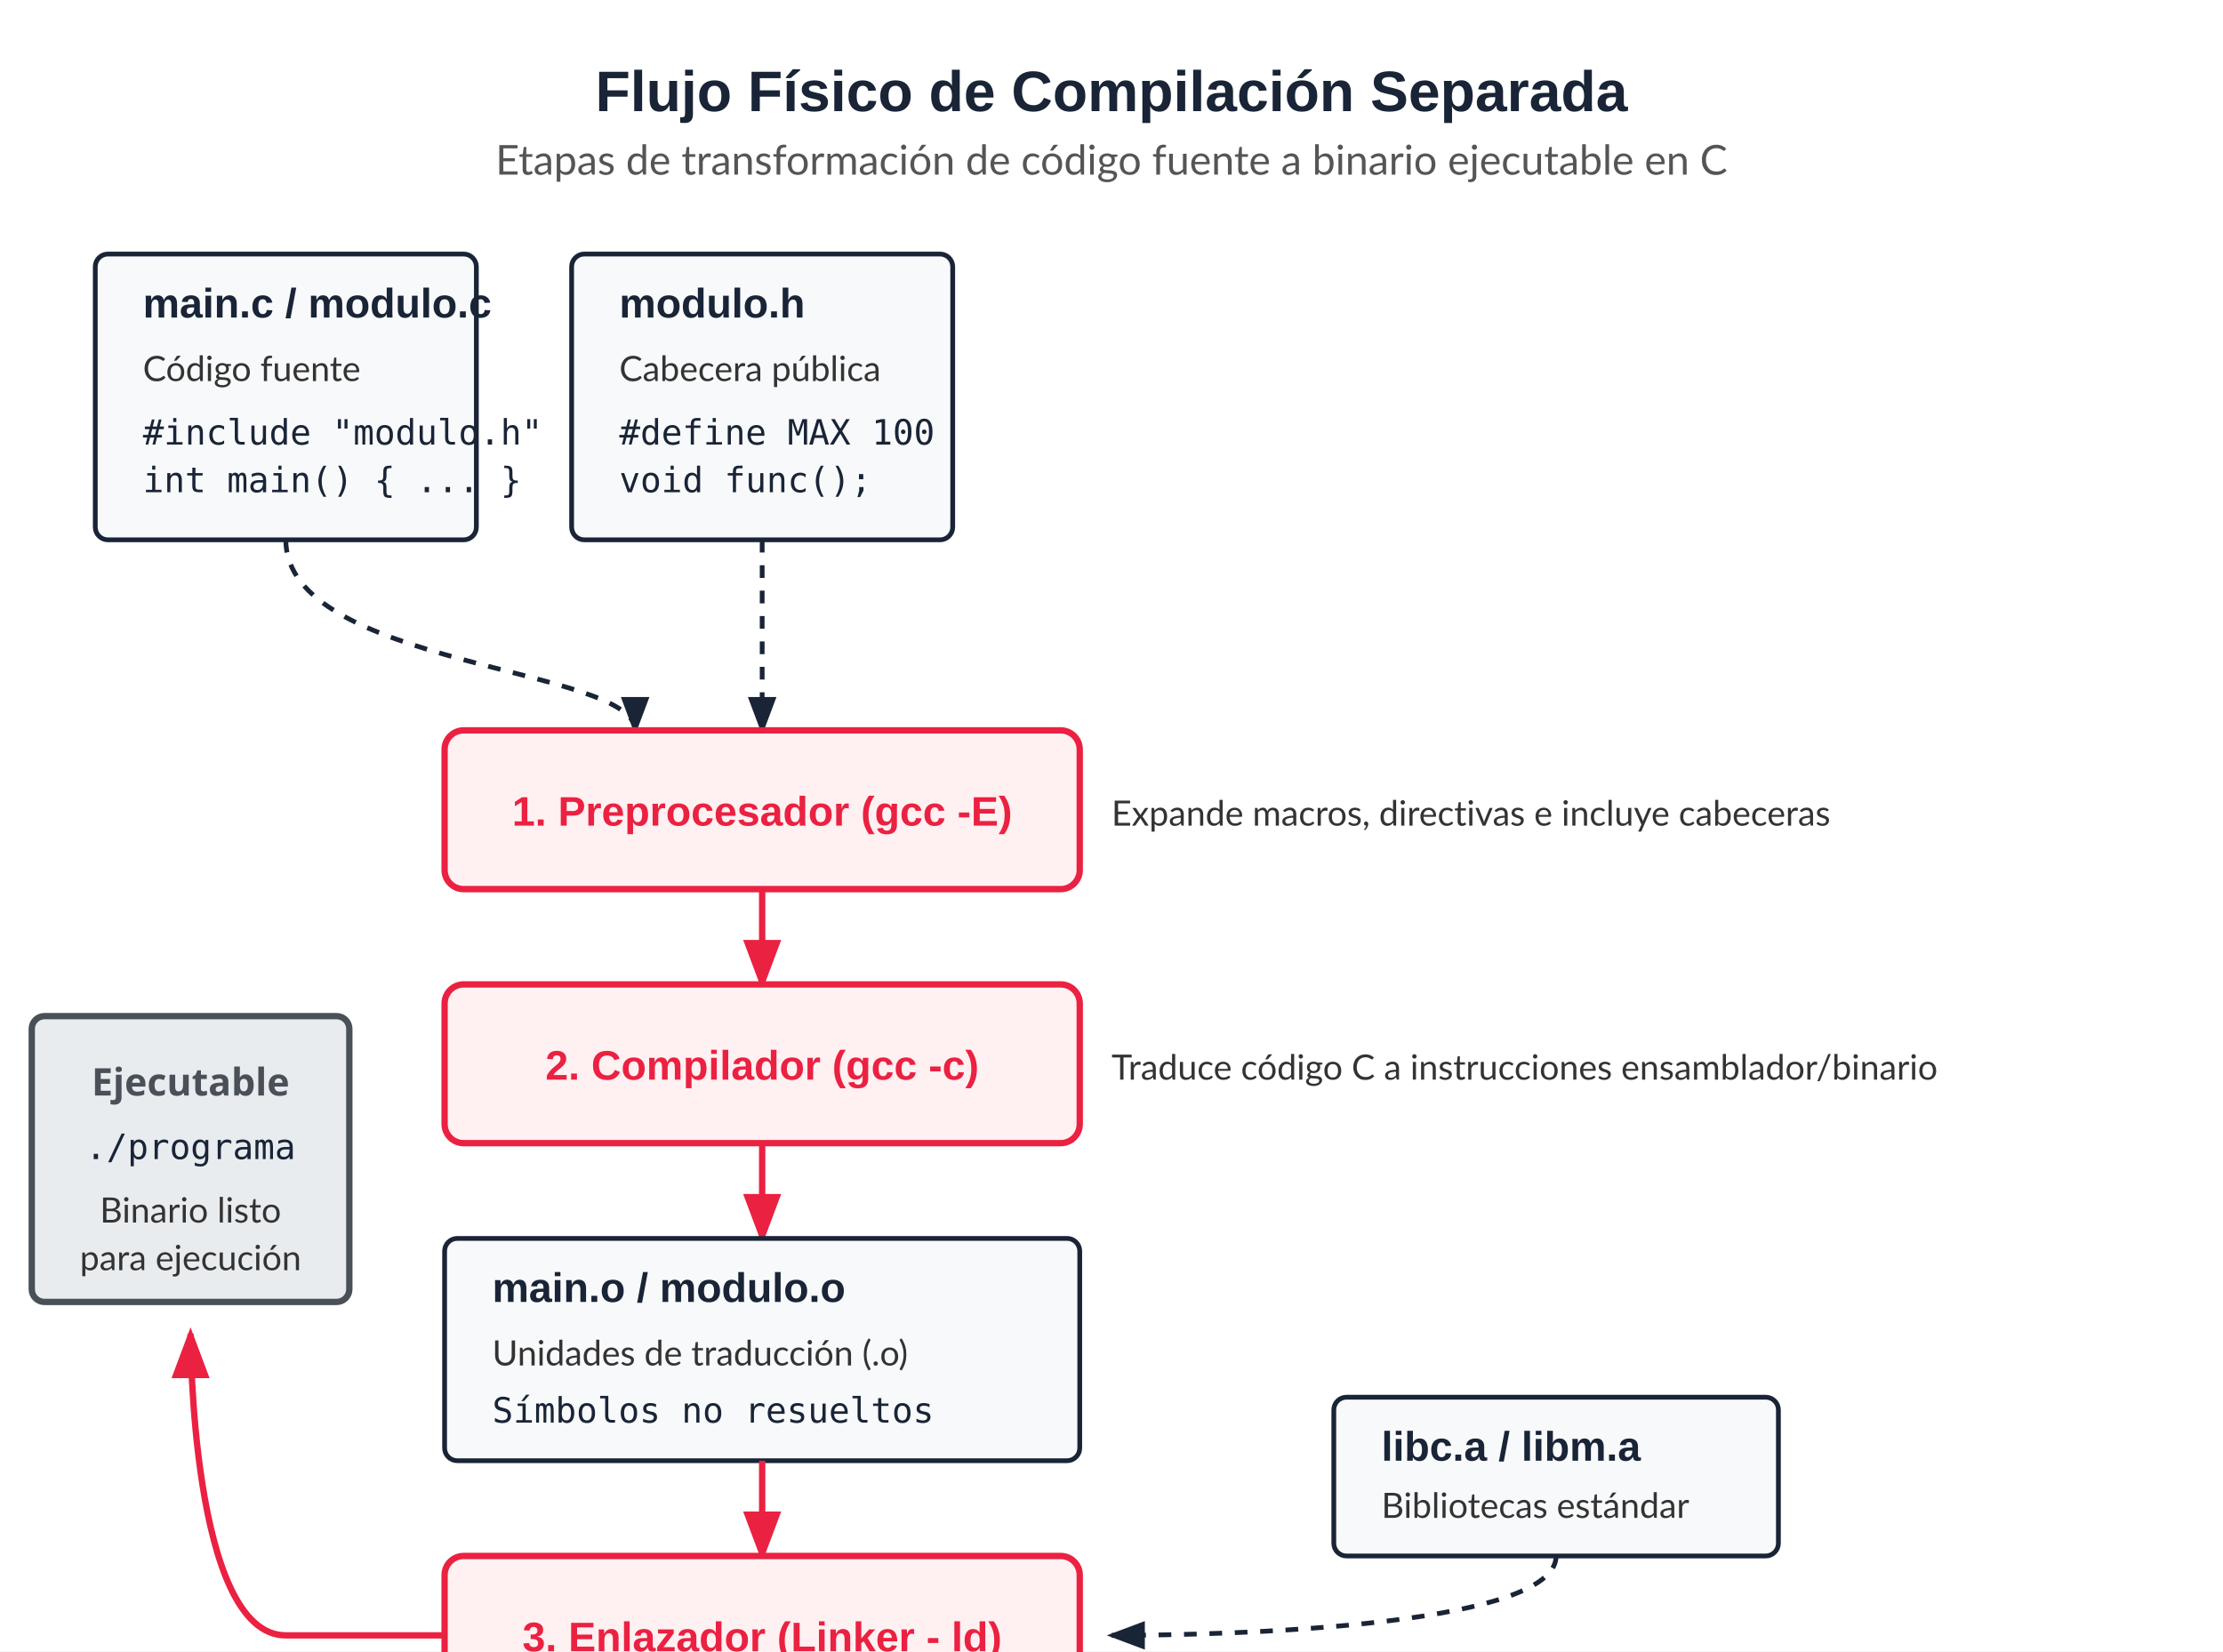
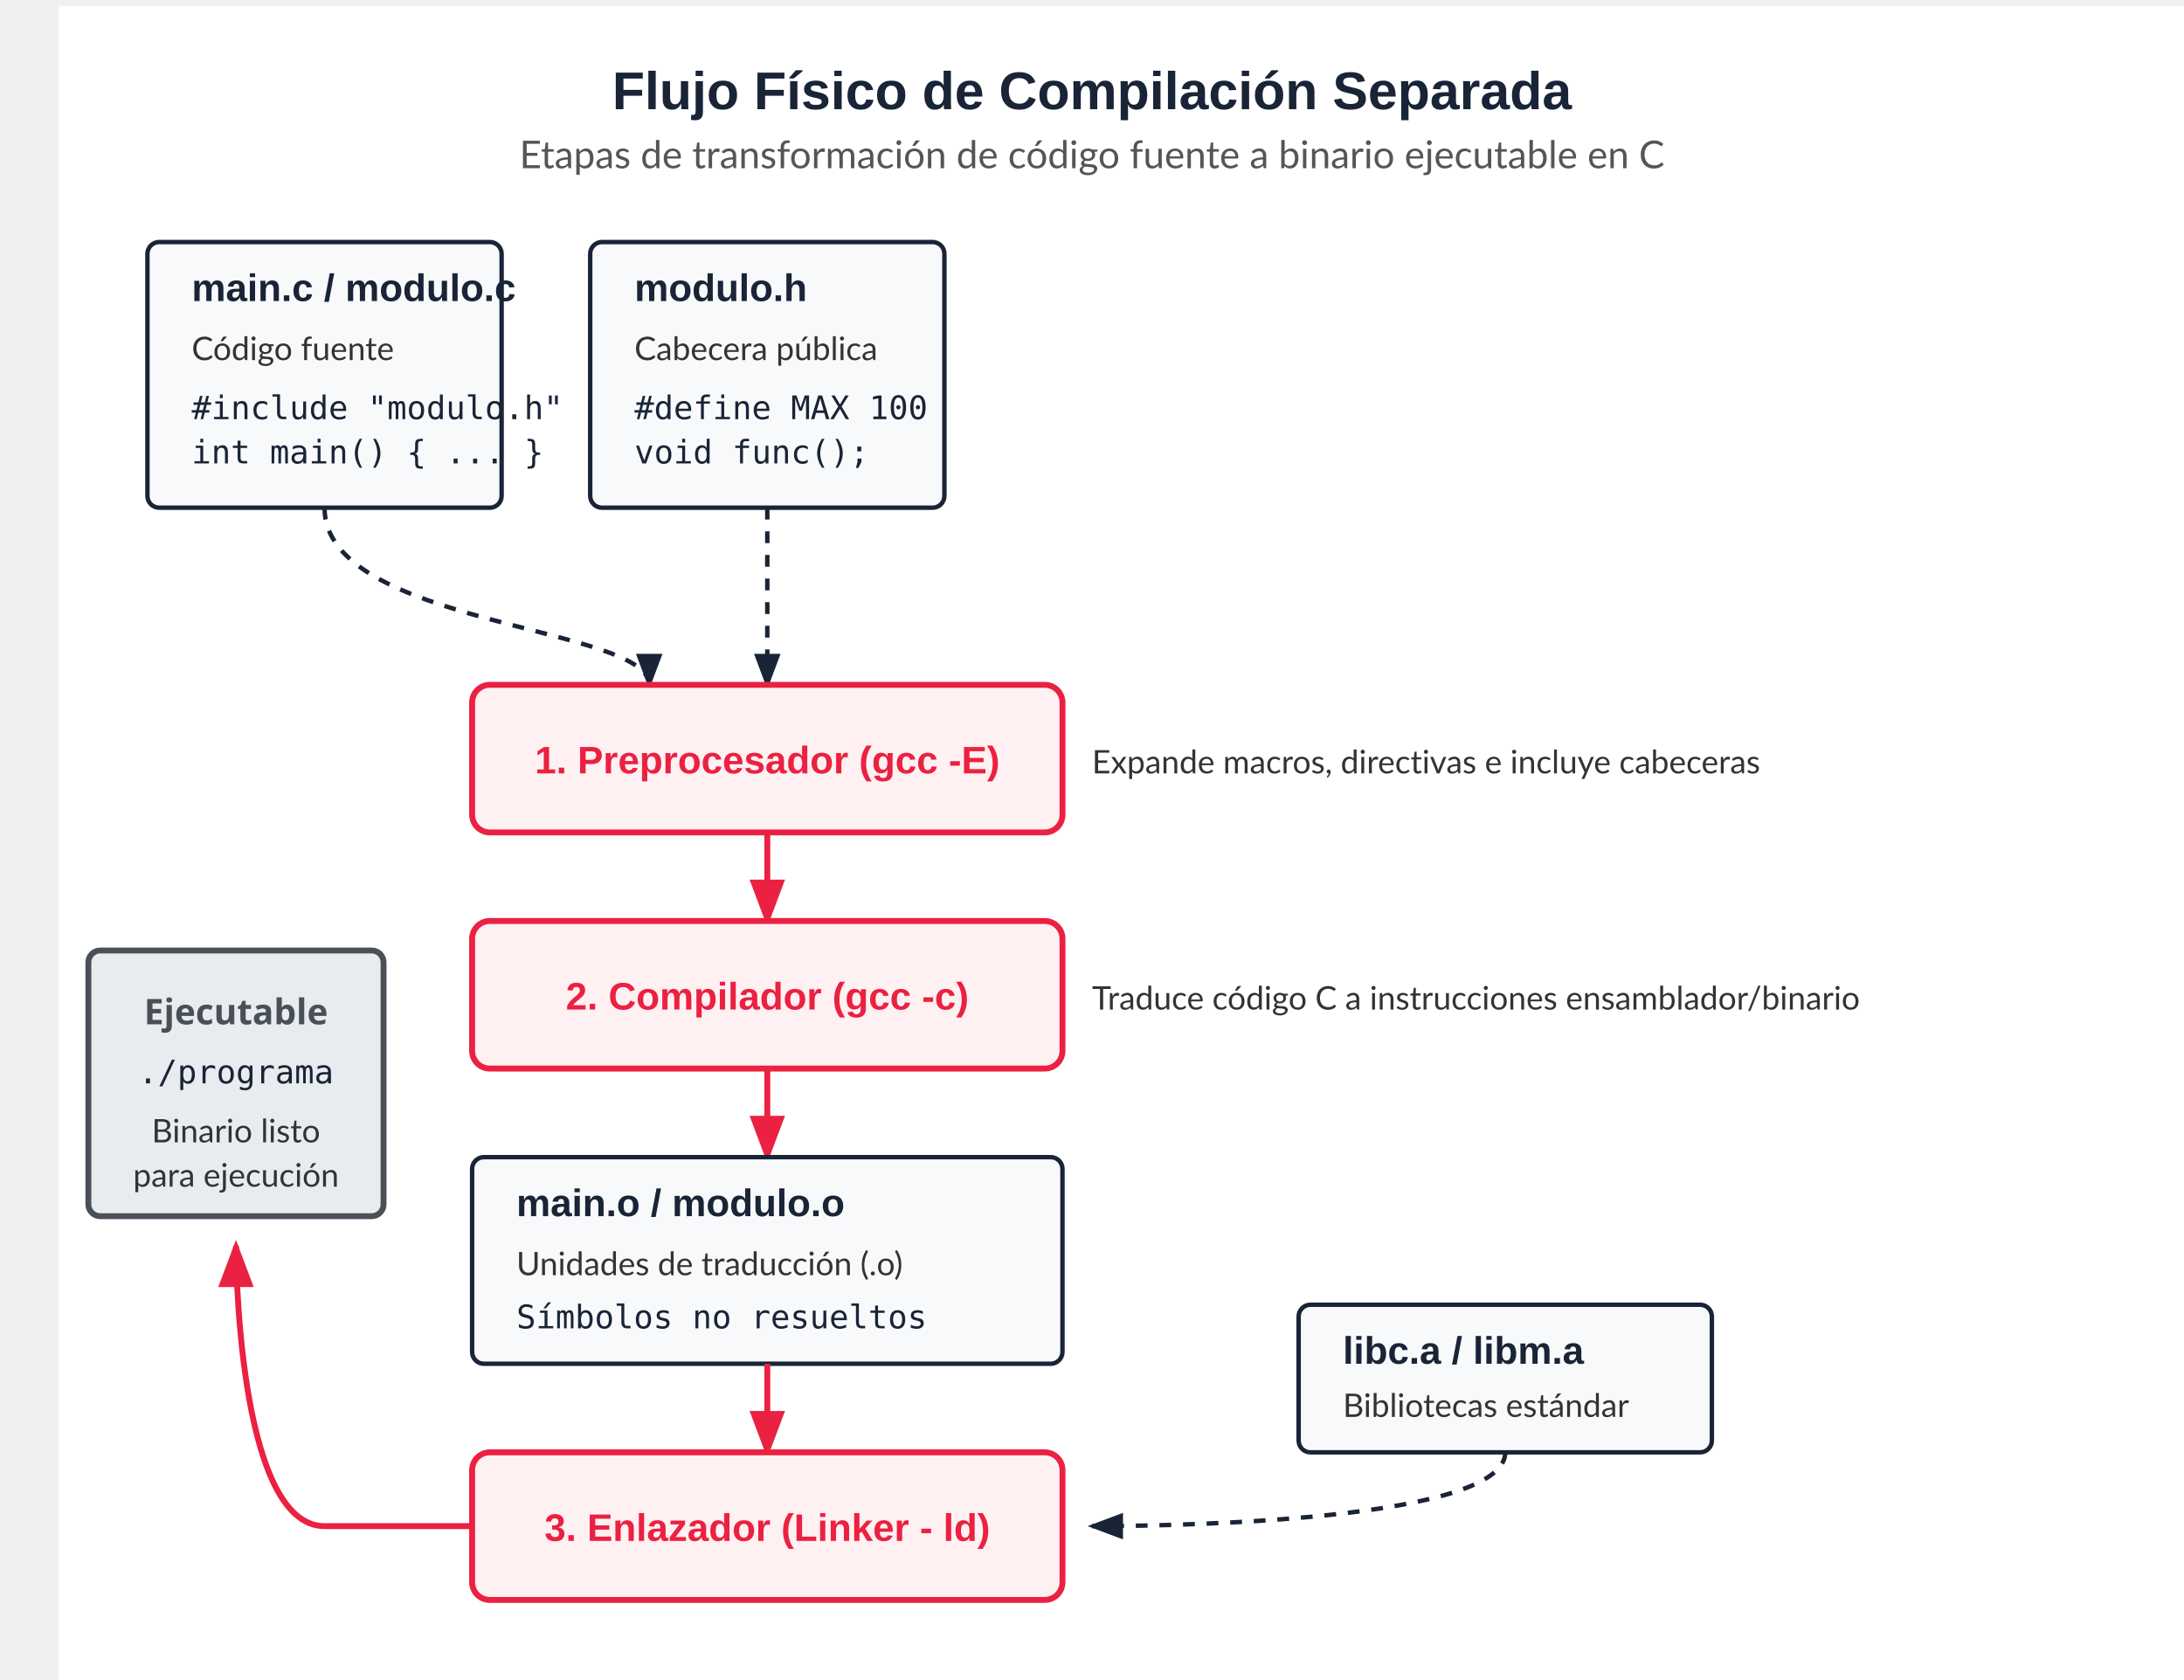
- <svg xmlns="http://www.w3.org/2000/svg" width="700" height="520" viewBox="0 0 700 520">
-   <defs>
-     <style>
+ <svg xmlns="http://www.w3.org/2000/svg" width="739.878" height="568.979" viewBox="0 0 739.878 568.979" version="1.1" id="svg25">
+   <defs id="defs2">
+     <style id="style1">
      .title { font-family: 'Fabrikat', Arial, sans-serif; font-size: 18px; font-weight: bold; fill: #192437; text-anchor: middle; }
      .subtitle { font-family: 'Lato', Arial, sans-serif; font-size: 13px; fill: #555; text-anchor: middle; }
      .box-file { fill: #f8f9fa; stroke: #192437; stroke-width: 1.5; rx: 4; }
      .box-process { fill: #fff0f2; stroke: #eb2141; stroke-width: 2; rx: 6; }
      .text-title { font-family: 'Fabrikat', Arial, sans-serif; font-size: 13px; font-weight: bold; fill: #192437; }
      .text-process { font-family: 'Fabrikat', Arial, sans-serif; font-size: 13px; font-weight: bold; fill: #eb2141; text-anchor: middle; }
      .text-body { font-family: 'Lato', Arial, sans-serif; font-size: 11px; fill: #333; }
      .text-code { font-family: 'Share Tech Mono', monospace; font-size: 11px; fill: #192437; }
      .arrow { fill: none; stroke: #eb2141; stroke-width: 2; marker-end: url(#arrowhead); }
      .arrow-dashed { fill: none; stroke: #192437; stroke-width: 1.5; stroke-dasharray: 4,4; marker-end: url(#arrowhead-blue); }
    </style>
    <marker id="arrowhead" markerWidth="8" markerHeight="8" refX="7" refY="3" orient="auto">
-       <polygon points="0 0, 8 3, 0 6" fill="#eb2141" />
+       <polygon points="8,3 0,6 0,0 " fill="#eb2141" id="polygon1" />
    </marker>
    <marker id="arrowhead-blue" markerWidth="8" markerHeight="8" refX="7" refY="3" orient="auto">
-       <polygon points="0 0, 8 3, 0 6" fill="#192437" />
+       <polygon points="8,3 0,6 0,0 " fill="#192437" id="polygon2" />
    </marker>
  </defs>
-   <rect width="100%" height="100%" fill="#ffffff" />
-   <text x="350" y="35" class="title">Flujo Físico de Compilación Separada</text>
-   <text x="350" y="55" class="subtitle">Etapas de transformación de código fuente a binario ejecutable en C</text>
-   <g transform="translate(30, 80)">
-     <rect width="120" height="90" class="box-file" />
-     <text x="15" y="20" class="text-title">main.c / modulo.c</text>
-     <text x="15" y="40" class="text-body">Código fuente</text>
-     <text x="15" y="60" class="text-code">#include "modulo.h"</text>
-     <text x="15" y="75" class="text-code">int main() { ... }</text>
+   <rect width="100%" height="100%" fill="#ffffff" id="rect2" x="19.939" y="1.989" />
+   <text x="369.939" y="36.989" class="title" id="text2">Flujo Físico de Compilación Separada</text>
+   <text x="369.939" y="56.989" class="subtitle" id="text3">Etapas de transformación de código fuente a binario ejecutable en C</text>
+   <g transform="translate(49.93901,81.9894)" id="g7">
+     <rect width="120" height="90" class="box-file" id="rect3" x="0" y="0" />
+     <text x="15" y="20" class="text-title" id="text4">main.c / modulo.c</text>
+     <text x="15" y="40" class="text-body" id="text5">Código fuente</text>
+     <text x="15" y="60" class="text-code" id="text6">#include "modulo.h"</text>
+     <text x="15" y="75" class="text-code" id="text7">int main() { ... }</text>
  </g>
-   <g transform="translate(180, 80)">
-     <rect width="120" height="90" class="box-file" />
-     <text x="15" y="20" class="text-title">modulo.h</text>
-     <text x="15" y="40" class="text-body">Cabecera pública</text>
-     <text x="15" y="60" class="text-code">#define MAX 100</text>
-     <text x="15" y="75" class="text-code">void func();</text>
+   <g transform="translate(199.939,81.9894)" id="g11">
+     <rect width="120" height="90" class="box-file" id="rect7" x="0" y="0" />
+     <text x="15" y="20" class="text-title" id="text8">modulo.h</text>
+     <text x="15" y="40" class="text-body" id="text9">Cabecera pública</text>
+     <text x="15" y="60" class="text-code" id="text10">#define MAX 100</text>
+     <text x="15" y="75" class="text-code" id="text11">void func();</text>
  </g>
-   <path d="M 90,170 C 90,210 200,210 200,230" class="arrow-dashed" />
-   <path d="M 240,170 C 240,210 240,210 240,230" class="arrow-dashed" />
-   <g transform="translate(140, 230)">
-     <rect width="200" height="50" class="box-process" />
-     <text x="100" y="30" class="text-process">1. Preprocesador (gcc -E)</text>
+   <path d="m 109.939,171.989 c 0,40 110,40 110,60" class="arrow-dashed" id="path11" />
+   <path d="m 259.939,171.989 c 0,40 0,40 0,60" class="arrow-dashed" id="path12" />
+   <g transform="translate(159.939,231.9894)" id="g12">
+     <rect width="200" height="50" class="box-process" id="rect12" x="0" y="0" />
+     <text x="100" y="30" class="text-process" id="text12">1. Preprocesador (gcc -E)</text>
  </g>
-   <text x="350" y="260" class="text-body">Expande macros, directivas e incluye cabeceras</text>
-   <path d="M 240,280 L 240,310" class="arrow" />
-   <g transform="translate(140, 310)">
-     <rect width="200" height="50" class="box-process" />
-     <text x="100" y="30" class="text-process">2. Compilador (gcc -c)</text>
+   <text x="369.939" y="261.989" class="text-body" id="text13">Expande macros, directivas e incluye cabeceras</text>
+   <path d="m 259.939,281.989 v 30" class="arrow" id="path13" />
+   <g transform="translate(159.939,311.9894)" id="g14">
+     <rect width="200" height="50" class="box-process" id="rect13" x="0" y="0" />
+     <text x="100" y="30" class="text-process" id="text14">2. Compilador (gcc -c)</text>
  </g>
-   <text x="350" y="340" class="text-body">Traduce código C a instrucciones ensamblador/binario</text>
-   <path d="M 240,360 L 240,390" class="arrow" />
-   <g transform="translate(140, 390)">
-     <rect width="200" height="70" class="box-file" />
-     <text x="15" y="20" class="text-title">main.o / modulo.o</text>
-     <text x="15" y="40" class="text-body"> Unidades de traducción (.o)</text>
-     <text x="15" y="58" class="text-code">Símbolos no resueltos</text>
+   <text x="369.939" y="341.989" class="text-body" id="text15">Traduce código C a instrucciones ensamblador/binario</text>
+   <path d="m 259.939,361.989 v 30" class="arrow" id="path15" />
+   <g transform="translate(159.939,391.9894)" id="g18">
+     <rect width="200" height="70" class="box-file" id="rect15" x="0" y="0" />
+     <text x="15" y="20" class="text-title" id="text16">main.o / modulo.o</text>
+     <text x="15" y="40" class="text-body" id="text17">Unidades de traducción (.o)</text>
+     <text x="15" y="58" class="text-code" id="text18">Símbolos no resueltos</text>
  </g>
-   <path d="M 240,460 L 240,490" class="arrow" />
-   <g transform="translate(140, 490)">
-     <rect width="200" height="50" class="box-process" />
-     <text x="100" y="30" class="text-process">3. Enlazador (Linker - ld)</text>
+   <path d="m 259.939,461.989 v 30" class="arrow" id="path18" />
+   <g transform="translate(159.939,491.9894)" id="g19">
+     <rect width="200" height="50" class="box-process" id="rect18" x="0" y="0" />
+     <text x="100" y="30" class="text-process" id="text19">3. Enlazador (Linker - ld)</text>
  </g>
-   <g transform="translate(420, 440)">
-     <rect width="140" height="50" class="box-file" />
-     <text x="15" y="20" class="text-title">libc.a / libm.a</text>
-     <text x="15" y="38" class="text-body">Bibliotecas estándar</text>
+   <g transform="translate(439.939,441.9894)" id="g21">
+     <rect width="140" height="50" class="box-file" id="rect19" x="0" y="0" />
+     <text x="15" y="20" class="text-title" id="text20">libc.a / libm.a</text>
+     <text x="15" y="38" class="text-body" id="text21">Bibliotecas estándar</text>
  </g>
-   <path d="M 490,490 C 490,515 360,515 350,515" class="arrow-dashed" />
-   <path d="M 140,515 L 90,515 C 60,515 60,420 60,420" class="arrow" />
-   <g transform="translate(10, 320)">
-     <rect width="100" height="90" fill="#e9ecef" stroke="#495057" stroke-width="2" rx="4" />
-     <text x="50" y="25" font-family="Fabrikat" font-size="12" font-weight="bold" fill="#495057" text-anchor="middle">Ejecutable</text>
-     <text x="50" y="45" class="text-code" text-anchor="middle">./programa</text>
-     <text x="50" y="65" class="text-body" text-anchor="middle">Binario listo</text>
-     <text x="50" y="80" class="text-body" text-anchor="middle">para ejecución</text>
+   <path d="m 509.939,491.989 c 0,25 -130,25 -140,25" class="arrow-dashed" id="path21" />
+   <path d="m 159.939,516.989 h -50 c -30,0 -30,-95 -30,-95" class="arrow" id="path22" />
+   <g transform="translate(29.93901,321.9894)" id="g25">
+     <rect width="100" height="90" fill="#e9ecef" stroke="#495057" stroke-width="2" rx="4" id="rect22" x="0" y="0" />
+     <text x="50" y="25" font-family="Fabrikat" font-size="12px" font-weight="bold" fill="#495057" text-anchor="middle" id="text22">Ejecutable</text>
+     <text x="50" y="45" class="text-code" text-anchor="middle" id="text23">./programa</text>
+     <text x="50" y="65" class="text-body" text-anchor="middle" id="text24">Binario listo</text>
+     <text x="50" y="80" class="text-body" text-anchor="middle" id="text25">para ejecución</text>
  </g>
</svg>
